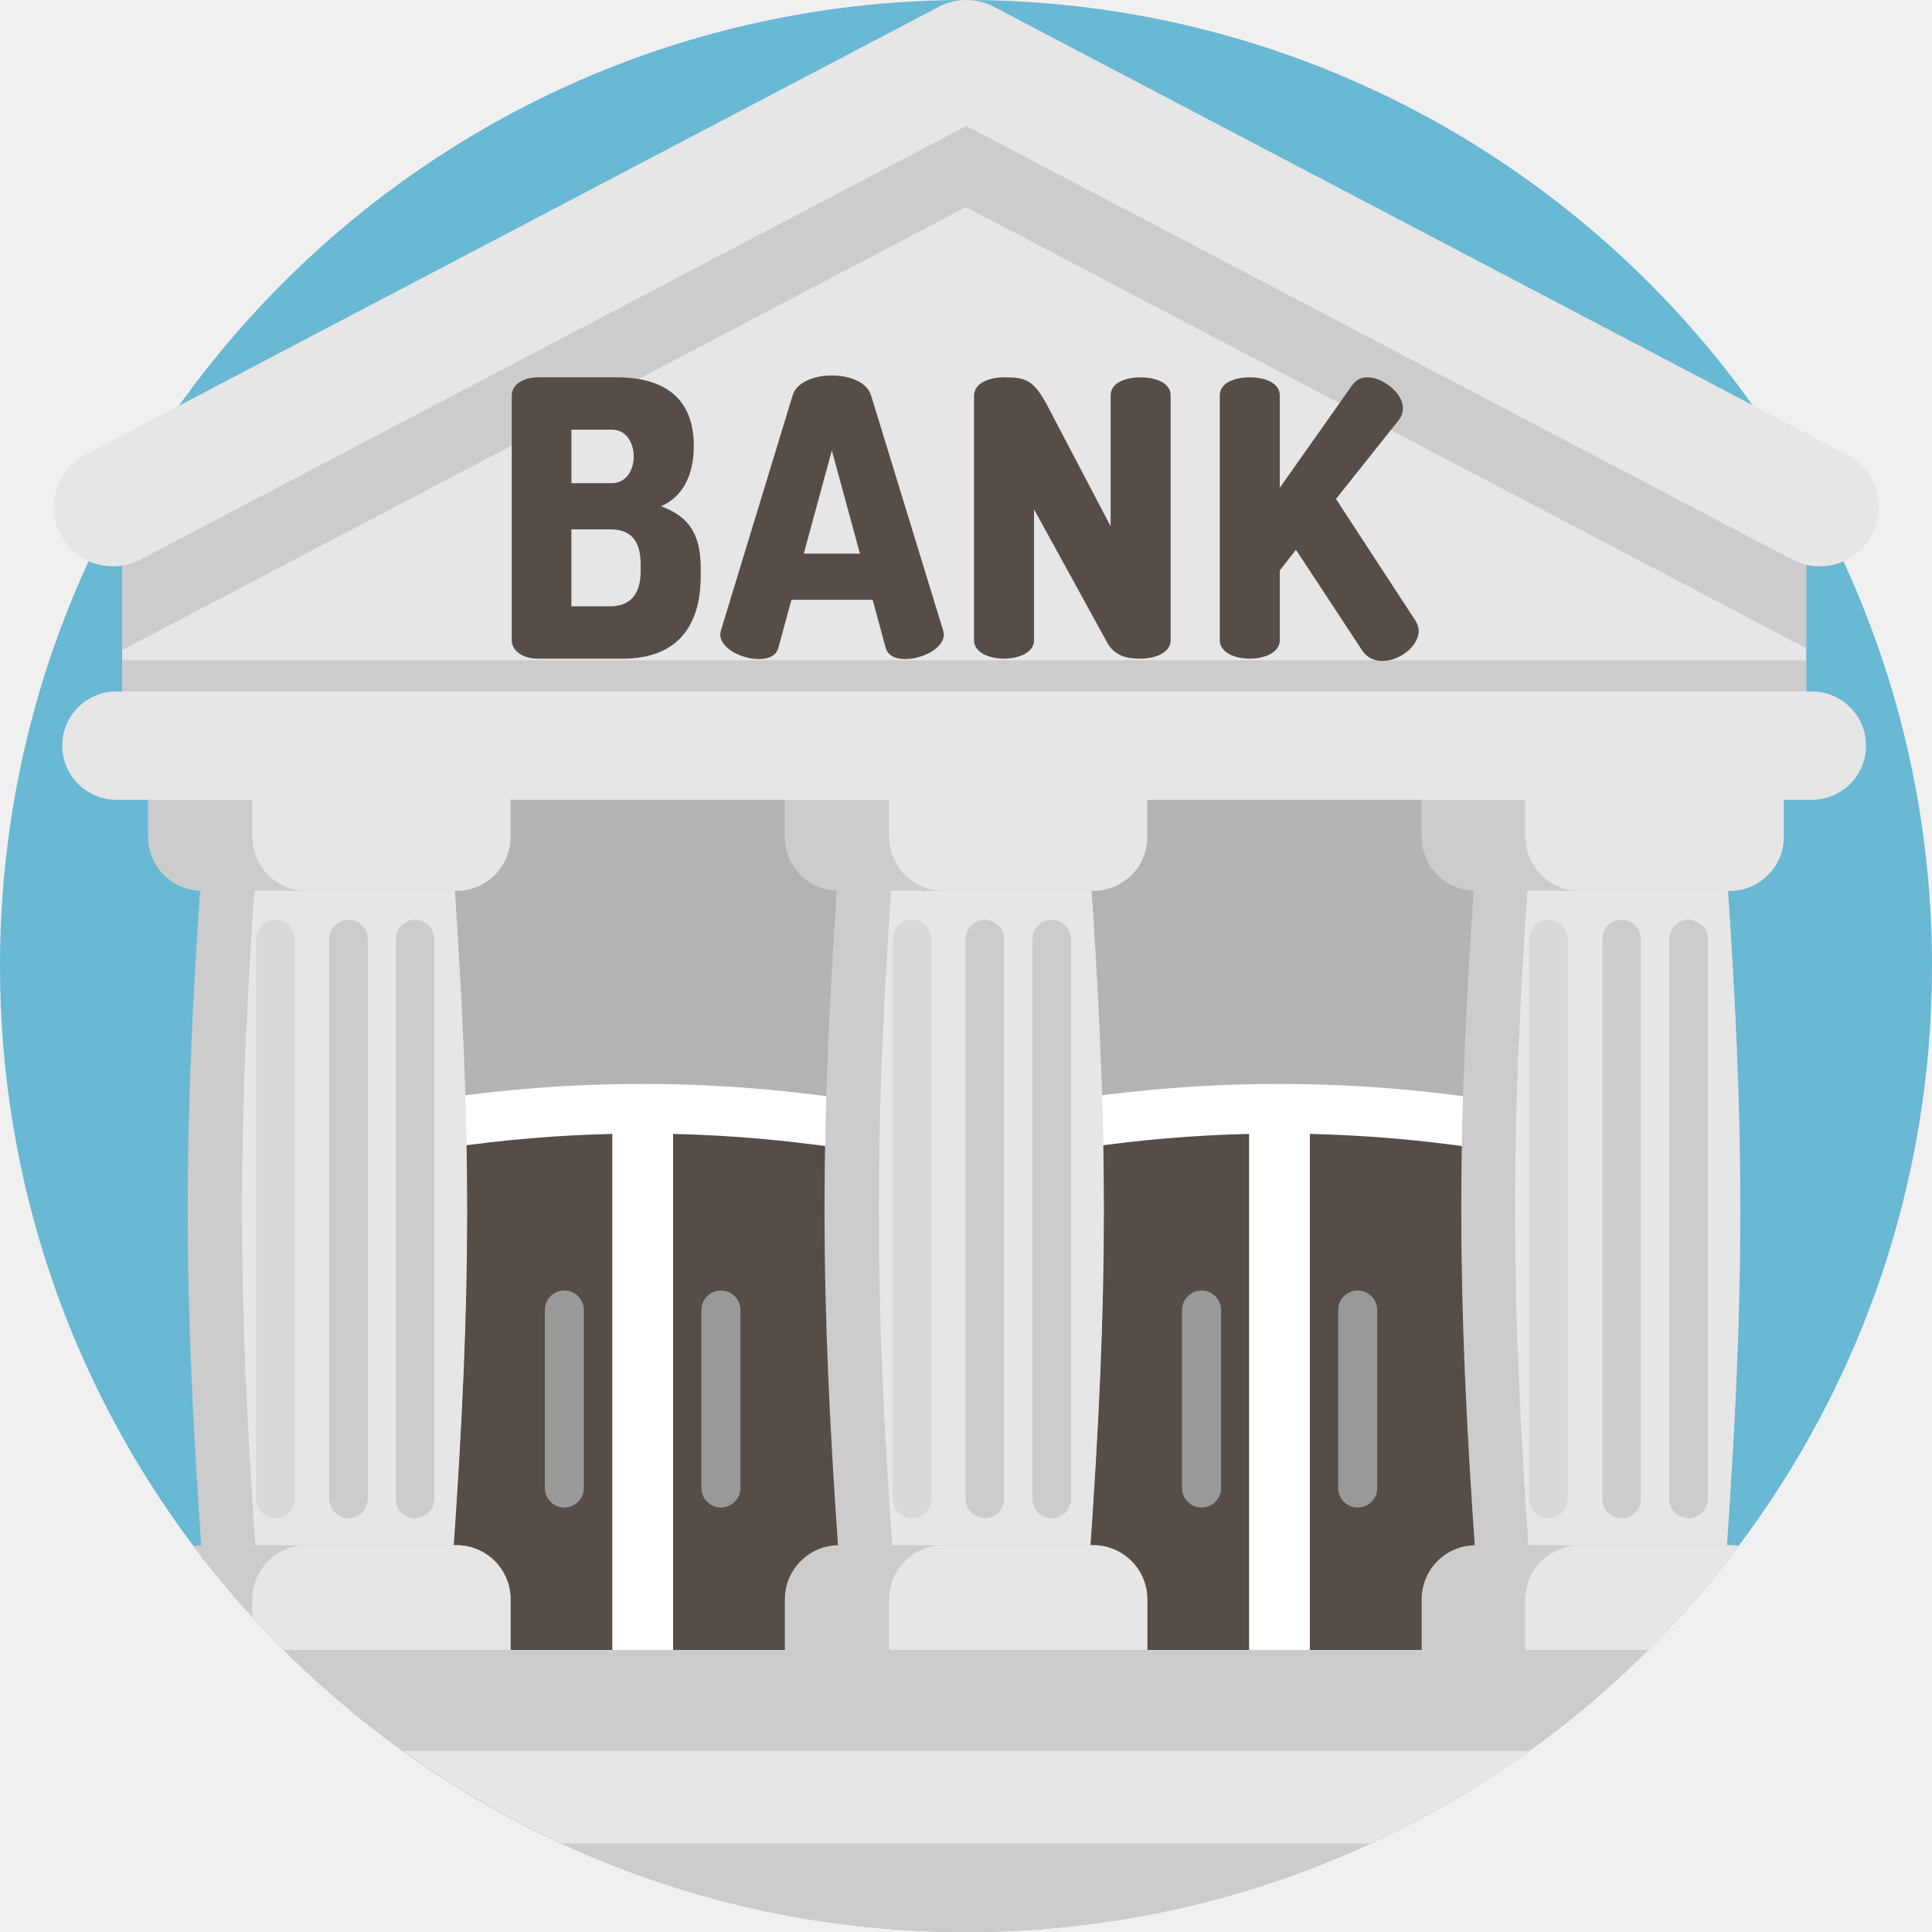
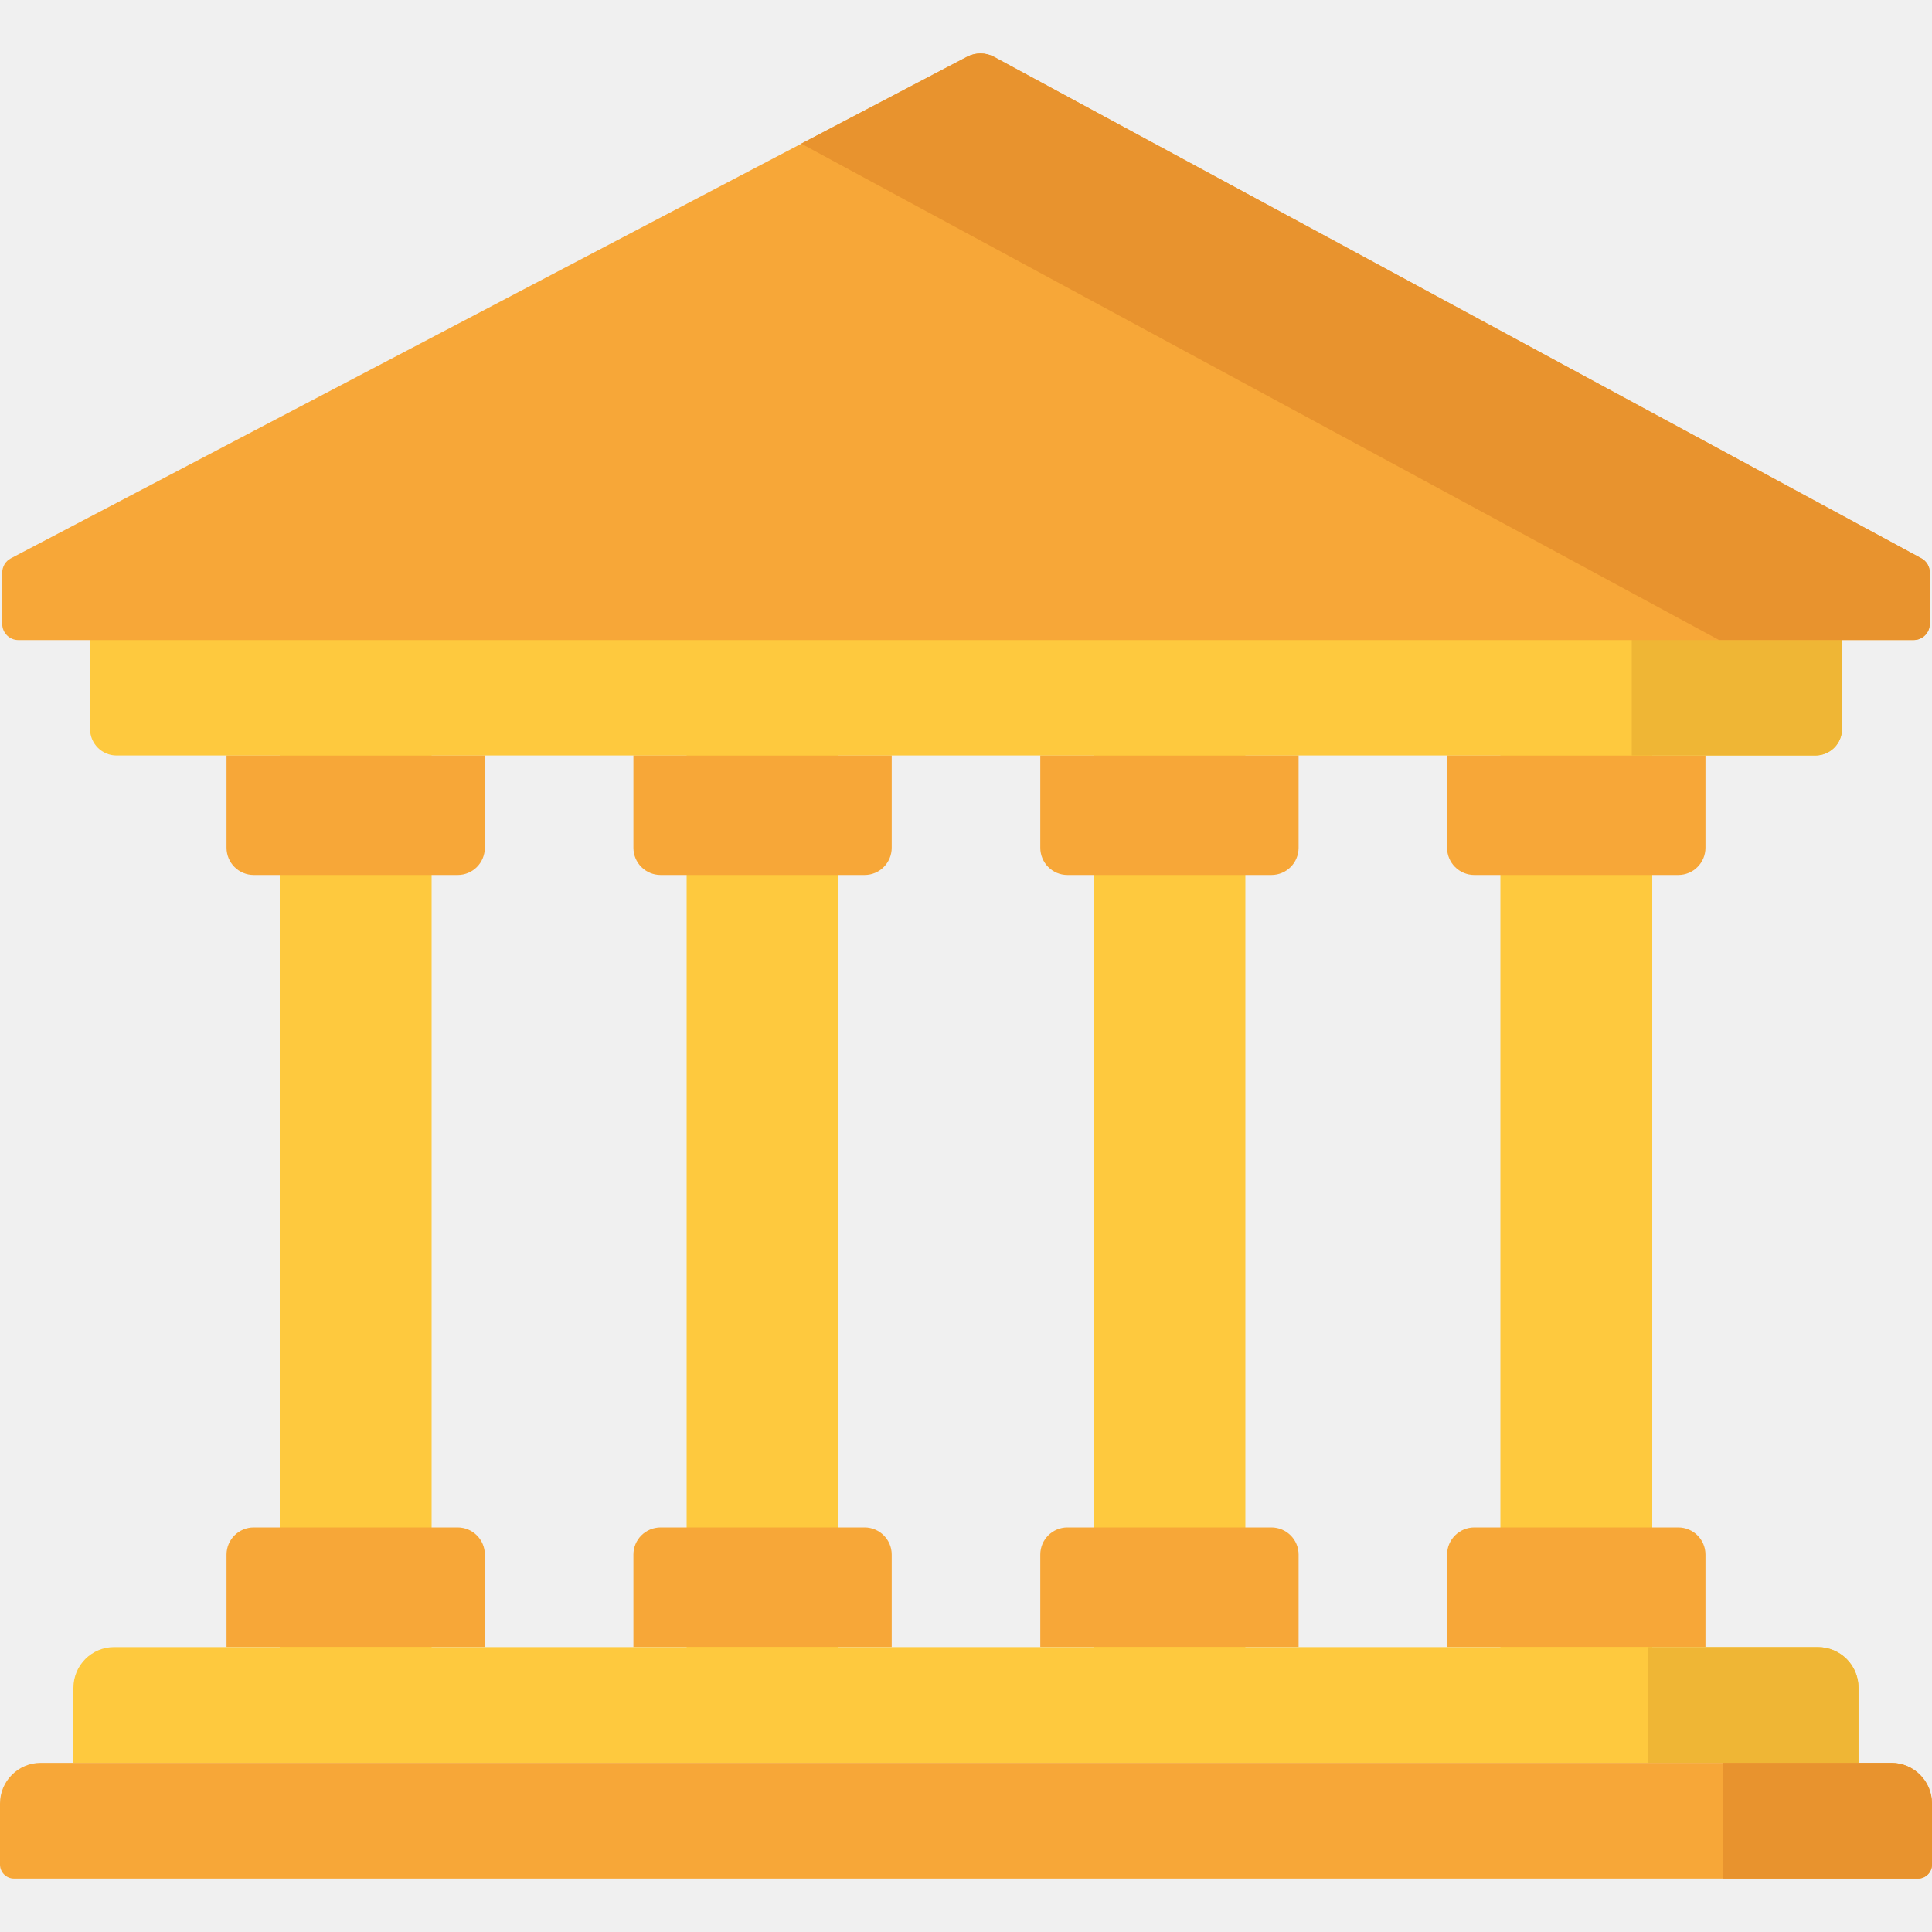
- <svg xmlns="http://www.w3.org/2000/svg" width="200" height="200" viewBox="0 0 200 200" fill="none">
-   <g clip-path="url(#clip0_2157_8941)">
-     <path d="M200 100C200 122.527 192.551 143.311 179.984 160.028C177.127 163.832 174.001 167.429 170.636 170.784C169 172.417 167.307 173.996 165.559 175.51C148.009 190.767 125.085 200 100 200C74.915 200 51.991 190.767 34.441 175.51C32.694 173.996 31 172.417 29.364 170.784C28.253 169.678 27.171 168.542 26.114 167.384C23.967 165.033 21.93 162.575 20.017 160.028C7.449 143.311 0 122.527 0 100C0 44.771 44.771 0 100 0C155.229 0 200 44.771 200 100Z" fill="#69B8D4" />
-     <path d="M37.402 71.582H164.262V175.722H37.402V71.582Z" fill="#B3B3B3" />
-     <path d="M159.679 173.001C157.952 173.045 156.228 173.087 154.5 173.122C148.185 173.264 141.873 173.338 135.557 173.357C133.458 173.366 131.361 173.366 129.262 173.357C122.949 173.338 116.634 173.264 110.317 173.122C108.59 173.088 106.862 173.045 105.135 173.001C105.066 156.96 105.436 133.078 106.243 119.463C106.415 116.557 108.594 114.16 111.472 113.741C125.432 111.696 139.387 111.696 153.345 113.741C156.225 114.16 158.404 116.557 158.576 119.463C159.383 133.078 159.751 156.96 159.679 173.001Z" fill="white" />
-     <path d="M129.305 117.383V173.325C122.993 173.306 116.677 173.232 110.362 173.09C110.283 156.706 110.648 133.29 111.447 119.734C111.476 119.272 111.819 118.89 112.265 118.825C117.915 117.996 123.634 117.511 129.305 117.383Z" fill="#564D47" />
-     <path d="M154.538 173.09C148.223 173.232 141.911 173.306 135.596 173.325V117.383C141.267 117.511 146.986 117.996 152.636 118.825C153.081 118.89 153.426 119.272 153.454 119.734C154.253 133.29 154.618 156.706 154.538 173.09Z" fill="#564D47" />
-     <path d="M140.547 156.058C139.43 156.058 138.525 155.151 138.525 154.036V135.616C138.525 134.499 139.43 133.594 140.547 133.594C141.664 133.594 142.569 134.499 142.569 135.616V154.036C142.569 155.151 141.663 156.058 140.547 156.058Z" fill="#999999" />
-     <path d="M124.385 156.058C123.268 156.058 122.363 155.151 122.363 154.036V135.616C122.363 134.499 123.268 133.594 124.385 133.594C125.502 133.594 126.407 134.499 126.407 135.616V154.036C126.407 155.151 125.502 156.058 124.385 156.058Z" fill="#999999" />
-     <path d="M93.761 173.001C92.034 173.045 90.311 173.087 88.584 173.122C82.267 173.264 75.954 173.338 69.638 173.357C67.539 173.366 65.442 173.366 63.343 173.357C57.03 173.338 50.715 173.264 44.399 173.122C42.672 173.088 40.944 173.045 39.217 173.001C39.148 156.96 39.518 133.078 40.323 119.463C40.496 116.557 42.675 114.16 45.554 113.741C59.513 111.696 73.469 111.696 87.429 113.741C90.308 114.16 92.486 116.557 92.659 119.463C93.465 133.078 93.834 156.96 93.761 173.001Z" fill="white" />
-     <path d="M63.388 117.383V173.325C57.075 173.306 50.76 173.232 44.444 173.09C44.365 156.706 44.73 133.29 45.531 119.734C45.558 119.272 45.903 118.89 46.347 118.825C51.997 117.996 57.718 117.511 63.388 117.383Z" fill="#564D47" />
-     <path d="M88.622 173.09C82.305 173.232 75.993 173.306 69.678 173.325V117.383C75.349 117.511 81.068 117.996 86.72 118.825C87.164 118.89 87.508 119.272 87.536 119.734C88.335 133.29 88.702 156.706 88.622 173.09Z" fill="#564D47" />
-     <path d="M74.629 156.058C73.512 156.058 72.607 155.151 72.607 154.036V135.616C72.607 134.499 73.514 133.594 74.629 133.594C75.746 133.594 76.651 134.499 76.651 135.616V154.036C76.651 155.151 75.746 156.058 74.629 156.058Z" fill="#999999" />
-     <path d="M58.417 156.058C57.301 156.058 56.397 155.151 56.397 154.036V135.616C56.397 134.499 57.301 133.594 58.417 133.594C59.534 133.594 60.438 134.499 60.438 135.616V154.036C60.438 155.151 59.534 156.058 58.417 156.058Z" fill="#999999" />
-     <path d="M186.977 50.433V76.903H12.646V50.433L100.409 6.152L186.977 50.433Z" fill="#E6E6E6" />
-     <path d="M186.977 53.27V67.099L99.997 21.437L12.646 67.294V53.467L97.148 9.099C98.932 8.165 101.057 8.165 102.841 9.099L186.977 53.27Z" fill="#CCCCCC" />
-     <path d="M46.843 161.373C43.451 163.916 40.064 165.459 36.676 166.01C31.427 166.858 26.178 165.312 20.925 161.373C18.936 133.18 18.936 117.233 20.925 89.046C26.178 85.103 31.427 83.556 36.676 84.406C40.064 84.957 43.451 86.504 46.843 89.046C48.827 117.233 48.827 133.18 46.843 161.373Z" fill="#CCCCCC" />
-     <path d="M46.872 161.44C43.48 163.983 40.093 165.526 36.705 166.077C33.316 165.526 29.929 163.983 26.537 161.44C24.553 133.247 24.553 117.3 26.537 89.113C29.929 86.571 33.316 85.023 36.705 84.473C40.093 85.023 43.48 86.571 46.872 89.113C48.856 117.3 48.856 133.247 46.872 161.44Z" fill="#E6E6E6" />
-     <path d="M42.961 157.17C41.859 157.17 40.967 156.276 40.967 155.174V97.209C40.967 96.108 41.859 95.215 42.961 95.215C44.063 95.215 44.955 96.108 44.955 97.209V155.174C44.955 156.276 44.063 157.17 42.961 157.17Z" fill="#CCCCCC" />
-     <path d="M36.076 157.17C34.976 157.17 34.082 156.276 34.082 155.174V97.209C34.082 96.108 34.976 95.215 36.076 95.215C37.178 95.215 38.072 96.108 38.072 97.209V155.174C38.072 156.276 37.178 157.17 36.076 157.17Z" fill="#CCCCCC" />
-     <path d="M28.508 157.17C27.406 157.17 26.514 156.276 26.514 155.174V97.209C26.514 96.108 27.406 95.215 28.508 95.215C29.61 95.215 30.504 96.108 30.504 97.209V155.174C30.504 156.276 29.61 157.17 28.508 157.17Z" fill="#D8D8D8" />
-     <path d="M52.834 76.66V86.624C52.834 89.714 50.328 92.219 47.234 92.219H20.932C17.837 92.219 15.332 89.714 15.332 86.624V76.66H52.834Z" fill="#CCCCCC" />
-     <path d="M52.853 76.66V86.624C52.853 89.714 50.348 92.219 47.253 92.219H31.723C28.628 92.219 26.123 89.714 26.123 86.624V76.66H52.853Z" fill="#E6E6E6" />
-     <path d="M52.847 165.556V175.519H34.444C32.697 174.005 31.003 172.426 29.367 170.793C26.003 167.438 22.876 163.841 20.02 160.037C20.322 159.985 20.631 159.961 20.946 159.961H47.247C50.342 159.961 52.847 162.466 52.847 165.556Z" fill="#CCCCCC" />
-     <path d="M52.853 165.556V175.519H34.45C32.703 174.005 31.009 172.426 29.373 170.793C28.262 169.687 27.18 168.552 26.123 167.393V165.556C26.123 162.466 28.63 159.961 31.723 159.961H47.253C50.348 159.961 52.853 162.466 52.853 165.556Z" fill="#E6E6E6" />
-     <path d="M112.76 161.373C109.369 163.916 105.98 165.459 102.593 166.01C97.344 166.858 92.095 165.312 86.843 161.373C84.855 133.18 84.855 117.233 86.843 89.046C92.095 85.103 97.344 83.556 102.593 84.406C105.98 84.957 109.369 86.504 112.76 89.046C114.743 117.233 114.743 133.18 112.76 161.373Z" fill="#CCCCCC" />
-     <path d="M112.788 161.44C109.398 163.983 106.009 165.526 102.621 166.077C99.234 165.526 95.847 163.983 92.454 161.44C90.471 133.247 90.471 117.3 92.454 89.113C95.847 86.571 99.234 85.023 102.621 84.473C106.009 85.023 109.398 86.571 112.788 89.113C114.772 117.3 114.772 133.247 112.788 161.44Z" fill="#E6E6E6" />
-     <path d="M108.881 157.17C107.779 157.17 106.885 156.276 106.885 155.174V97.209C106.885 96.108 107.779 95.215 108.881 95.215C109.982 95.215 110.875 96.108 110.875 97.209V155.174C110.875 156.276 109.982 157.17 108.881 157.17Z" fill="#CCCCCC" />
-     <path d="M101.945 157.17C100.844 157.17 99.951 156.276 99.951 155.174V97.209C99.951 96.108 100.844 95.215 101.945 95.215C103.047 95.215 103.94 96.108 103.94 97.209V155.174C103.94 156.276 103.047 157.17 101.945 157.17Z" fill="#CCCCCC" />
-     <path d="M94.426 157.17C93.324 157.17 92.432 156.276 92.432 155.174V97.209C92.432 96.108 93.324 95.215 94.426 95.215C95.528 95.215 96.42 96.108 96.42 97.209V155.174C96.42 156.276 95.528 157.17 94.426 157.17Z" fill="#D8D8D8" />
-     <path d="M118.752 76.66V86.624C118.752 89.714 116.245 92.219 113.152 92.219H86.85C83.755 92.219 81.25 89.714 81.25 86.624V76.66H118.752Z" fill="#CCCCCC" />
-     <path d="M118.771 76.66V86.624C118.771 89.714 116.264 92.219 113.171 92.219H97.641C94.546 92.219 92.041 89.714 92.041 86.624V76.66H118.771Z" fill="#E6E6E6" />
-     <path d="M118.752 175.52V165.558C118.752 162.468 116.245 159.961 113.152 159.961H86.85C83.755 159.961 81.25 162.468 81.25 165.558V175.52H118.752Z" fill="#CCCCCC" />
-     <path d="M118.771 175.52V165.558C118.771 162.468 116.264 159.961 113.171 159.961H97.641C94.546 159.961 92.041 162.468 92.041 165.558V175.52H118.771Z" fill="#E6E6E6" />
-     <path d="M178.679 161.373C175.287 163.916 171.9 165.459 168.512 166.01C163.263 166.858 158.014 165.312 152.761 161.373C150.772 133.18 150.772 117.233 152.761 89.046C158.014 85.103 163.263 83.556 168.512 84.406C171.9 84.957 175.287 86.504 178.679 89.046C180.663 117.233 180.663 133.18 178.679 161.373Z" fill="#CCCCCC" />
-     <path d="M178.659 161.44C175.267 163.983 171.88 165.526 168.492 166.077C165.103 165.526 161.716 163.983 158.324 161.44C156.34 133.247 156.34 117.3 158.324 89.113C161.716 86.571 165.103 85.023 168.492 84.473C171.88 85.023 175.267 86.571 178.659 89.113C180.643 117.3 180.643 133.247 178.659 161.44Z" fill="#E6E6E6" />
-     <path d="M174.797 157.17C173.695 157.17 172.803 156.276 172.803 155.174V97.209C172.803 96.108 173.695 95.215 174.797 95.215C175.899 95.215 176.793 96.108 176.793 97.209V155.174C176.793 156.276 175.899 157.17 174.797 157.17Z" fill="#CCCCCC" />
-     <path d="M167.865 157.17C166.763 157.17 165.869 156.276 165.869 155.174V97.209C165.869 96.108 166.763 95.215 167.865 95.215C168.967 95.215 169.859 96.108 169.859 97.209V155.174C169.859 156.276 168.965 157.17 167.865 157.17Z" fill="#CCCCCC" />
-     <path d="M160.297 157.17C159.195 157.17 158.301 156.276 158.301 155.174V97.209C158.301 96.108 159.195 95.215 160.297 95.215C161.398 95.215 162.291 96.108 162.291 97.209V155.174C162.291 156.276 161.398 157.17 160.297 157.17Z" fill="#D8D8D8" />
-     <path d="M184.669 76.66V86.624C184.669 89.714 182.164 92.219 179.07 92.219H152.768C149.673 92.219 147.168 89.714 147.168 86.624V76.66H184.669Z" fill="#CCCCCC" />
-     <path d="M184.641 76.66V86.624C184.641 89.714 182.135 92.219 179.041 92.219H163.51C160.417 92.219 157.91 89.714 157.91 86.624V76.66H184.641Z" fill="#E6E6E6" />
-     <path d="M179.996 160.037C177.139 163.841 174.013 167.438 170.648 170.793C169.012 172.426 167.319 174.005 165.572 175.519H147.168V165.556C147.168 162.466 149.673 159.961 152.768 159.961H179.07C179.384 159.961 179.694 159.985 179.996 160.037Z" fill="#CCCCCC" />
-     <path d="M179.967 160.037C177.11 163.841 173.984 167.438 170.619 170.793C168.983 172.426 167.29 174.005 165.543 175.519H157.91V165.556C157.91 162.466 160.416 159.961 163.51 159.961H179.041C179.355 159.961 179.665 159.985 179.967 160.037Z" fill="#E6E6E6" />
-     <path d="M185.531 57.925L100.033 13.038L14.537 57.925C11.541 59.497 7.841 58.345 6.269 55.351C4.698 52.357 5.85 48.655 8.844 47.084L97.187 0.702C98.97 -0.234 101.098 -0.234 102.879 0.702L191.223 47.084C194.216 48.655 195.37 52.357 193.797 55.351C192.227 58.345 188.525 59.497 185.531 57.925Z" fill="#E6E6E6" />
-     <path d="M12.646 68.359H186.977V76.898H12.646V68.359Z" fill="#CCCCCC" />
-     <path d="M187.567 71.582H12.051C8.955 71.582 6.445 74.091 6.445 77.187C6.445 80.283 8.955 82.793 12.051 82.793H187.567C190.663 82.793 193.173 80.283 193.173 77.187C193.173 74.091 190.663 71.582 187.567 71.582Z" fill="#E6E6E6" />
-     <path d="M52.978 40.974C52.978 39.7 54.332 39.062 55.687 39.062H63.853C67.838 39.062 71.822 40.497 71.822 46.153C71.822 49.379 70.546 51.491 68.434 52.408C70.865 53.323 72.539 54.797 72.539 58.781V59.618C72.539 65.91 69.032 68.182 64.531 68.182H55.688C54.015 68.182 52.978 67.305 52.978 66.31V40.974ZM59.154 50.018H63.336C64.85 50.018 65.607 48.624 65.607 47.269C65.607 45.874 64.85 44.481 63.336 44.481H59.154V50.018ZM63.136 62.764C65.128 62.764 66.324 61.649 66.324 59.1V58.462C66.324 55.754 65.128 54.797 63.136 54.797H59.152V62.764H63.136Z" fill="#564D47" />
-     <path d="M74.561 65.675C74.561 65.556 74.6 65.396 74.64 65.237L82.05 40.938C82.487 39.543 84.279 38.867 86.112 38.867C87.944 38.867 89.737 39.543 90.175 40.938L97.624 65.237C97.664 65.396 97.704 65.556 97.704 65.675C97.704 67.149 95.433 68.225 93.721 68.225C92.725 68.225 91.927 67.906 91.689 67.07L90.334 62.09H81.929L80.574 67.07C80.336 67.906 79.54 68.225 78.543 68.225C76.831 68.225 74.561 67.149 74.561 65.675ZM89.02 57.31L86.113 46.634L83.205 57.31H89.02Z" fill="#564D47" />
-     <path d="M114.612 66.508L107.043 52.727V66.27C107.043 67.545 105.49 68.182 103.937 68.182C102.383 68.182 100.83 67.545 100.83 66.27V40.974C100.83 39.661 102.383 39.062 103.937 39.062C106.168 39.062 107.004 39.262 108.517 42.171L114.972 54.48V40.936C114.972 39.621 116.525 39.064 118.079 39.064C119.632 39.064 121.185 39.621 121.185 40.936V66.27C121.185 67.545 119.632 68.182 118.079 68.182C116.644 68.182 115.37 67.903 114.612 66.508Z" fill="#564D47" />
-     <path d="M126.27 40.935C126.27 39.621 127.823 39.062 129.376 39.062C130.93 39.062 132.483 39.621 132.483 40.935V50.496L139.932 39.94C140.37 39.302 140.929 39.062 141.566 39.062C143.159 39.062 145.23 40.697 145.23 42.25C145.23 42.569 145.151 43.007 144.832 43.445L138.3 51.651L146.545 64.279C146.744 64.597 146.863 64.955 146.863 65.314C146.863 66.867 144.911 68.422 143.118 68.422C142.282 68.422 141.486 68.103 140.968 67.267L134.155 56.909L132.483 59.061V66.27C132.483 67.546 130.93 68.182 129.376 68.182C127.823 68.182 126.27 67.546 126.27 66.27V40.935Z" fill="#564D47" />
-     <path d="M170.618 170.801C166.789 174.622 162.656 178.131 158.255 181.29C153.125 184.981 147.627 188.193 141.835 190.866C129.105 196.739 114.925 200.017 99.982 200.017C85.039 200.017 70.859 196.739 58.128 190.866C52.336 188.193 46.838 184.981 41.708 181.29C37.308 178.131 33.174 174.622 29.346 170.801H170.618Z" fill="#CCCCCC" />
-     <path d="M158.295 181.25C153.165 184.941 147.667 188.153 141.875 190.826H58.168C52.376 188.153 46.878 184.941 41.748 181.25H158.295Z" fill="#E6E6E6" />
-   </g>
-   <defs>
-     <clipPath id="clip0_2157_8941">
-       <rect width="200" height="200" fill="white" />
-     </clipPath>
-   </defs>
+ <svg xmlns="http://www.w3.org/2000/svg" width="20" height="20" viewBox="0 0 20 20" fill="none">
+   <path d="M8.68 7.426H7.108V17.421H8.68V7.426Z" fill="#FEC93E" />
+   <path d="M8.95 9.058H6.839C6.683 9.058 6.557 8.932 6.557 8.776V7.819H9.231V8.776C9.231 8.932 9.105 9.058 8.95 9.058Z" fill="#F7A738" />
+   <path d="M9.231 17.05H6.557V16.093C6.557 15.938 6.683 15.812 6.839 15.812H8.95C9.105 15.812 9.231 15.938 9.231 16.093V17.05Z" fill="#F7A738" />
+   <path d="M12.892 7.426H11.32V17.421H12.892V7.426Z" fill="#FEC93E" />
+   <path d="M13.161 9.058H11.05C10.895 9.058 10.769 8.932 10.769 8.776V7.819H13.443V8.776C13.443 8.932 13.317 9.058 13.161 9.058Z" fill="#F7A738" />
+   <path d="M13.443 17.05H10.769V16.093C10.769 15.938 10.895 15.812 11.05 15.812H13.161C13.317 15.812 13.443 15.938 13.443 16.093V17.05Z" fill="#F7A738" />
+   <path d="M17.104 7.426H15.532V17.421H17.104V7.426Z" fill="#FEC93E" />
+   <path d="M17.373 9.058H15.262C15.107 9.058 14.98 8.932 14.98 8.776V7.819H17.655V8.776C17.655 8.932 17.529 9.058 17.373 9.058Z" fill="#F7A738" />
+   <path d="M17.655 17.05H14.98V16.093C14.98 15.938 15.107 15.812 15.262 15.812H17.373C17.529 15.812 17.655 15.938 17.655 16.093V17.05Z" fill="#F7A738" />
+   <path d="M4.468 7.426H2.896V17.421H4.468V7.426Z" fill="#FEC93E" />
+   <path d="M4.738 9.058H2.627C2.471 9.058 2.345 8.932 2.345 8.776V7.819H5.019V8.776C5.019 8.932 4.893 9.058 4.738 9.058Z" fill="#F7A738" />
+   <path d="M5.019 17.05H2.345V16.093C2.345 15.938 2.471 15.812 2.627 15.812H4.738C4.893 15.812 5.019 15.938 5.019 16.093V17.05Z" fill="#F7A738" />
+   <path d="M18.793 7.821H1.207C1.055 7.821 0.932 7.698 0.932 7.546V6.369C0.932 6.217 1.055 6.094 1.207 6.094H18.793C18.945 6.094 19.068 6.217 19.068 6.369V7.546C19.069 7.698 18.945 7.821 18.793 7.821Z" fill="#FEC93E" />
+   <path d="M18.793 6.094H16.892V7.821H18.793C18.945 7.821 19.069 7.698 19.069 7.546V6.369C19.069 6.217 18.945 6.094 18.793 6.094Z" fill="#EFB635" />
+   <path d="M19.24 18.249H0.76V17.472C0.76 17.239 0.949 17.051 1.181 17.051H18.819C19.052 17.051 19.24 17.239 19.24 17.472V18.249H19.24Z" fill="#FEC93E" />
+   <path d="M18.818 17.051H17.063V18.249H19.239V17.472C19.239 17.239 19.051 17.051 18.818 17.051Z" fill="#EFB635" />
+   <path d="M19.855 19.447H0.145C0.065 19.447 0 19.382 0 19.302V18.67C0 18.438 0.189 18.249 0.421 18.249H19.579C19.811 18.249 20 18.438 20 18.67V19.302C20 19.382 19.935 19.447 19.855 19.447Z" fill="#F7A738" />
+   <path d="M19.579 18.249H17.834V19.447H19.855C19.935 19.447 20 19.382 20 19.302V18.67C20 18.438 19.811 18.249 19.579 18.249Z" fill="#E8932E" />
+   <path d="M10.01 0.588L0.112 5.78C0.057 5.809 0.023 5.866 0.023 5.928V6.459C0.023 6.551 0.098 6.626 0.19 6.626H19.81C19.902 6.626 19.977 6.551 19.977 6.459V5.926C19.977 5.865 19.943 5.809 19.889 5.78L10.292 0.59C10.204 0.542 10.099 0.542 10.01 0.588Z" fill="#F7A738" />
+   <path d="M19.89 5.779L10.292 0.589C10.205 0.541 10.099 0.541 10.011 0.587L8.294 1.487L17.795 6.625H19.81C19.902 6.625 19.977 6.551 19.977 6.458V5.925C19.977 5.864 19.943 5.808 19.89 5.779Z" fill="#E8932E" />
</svg>
